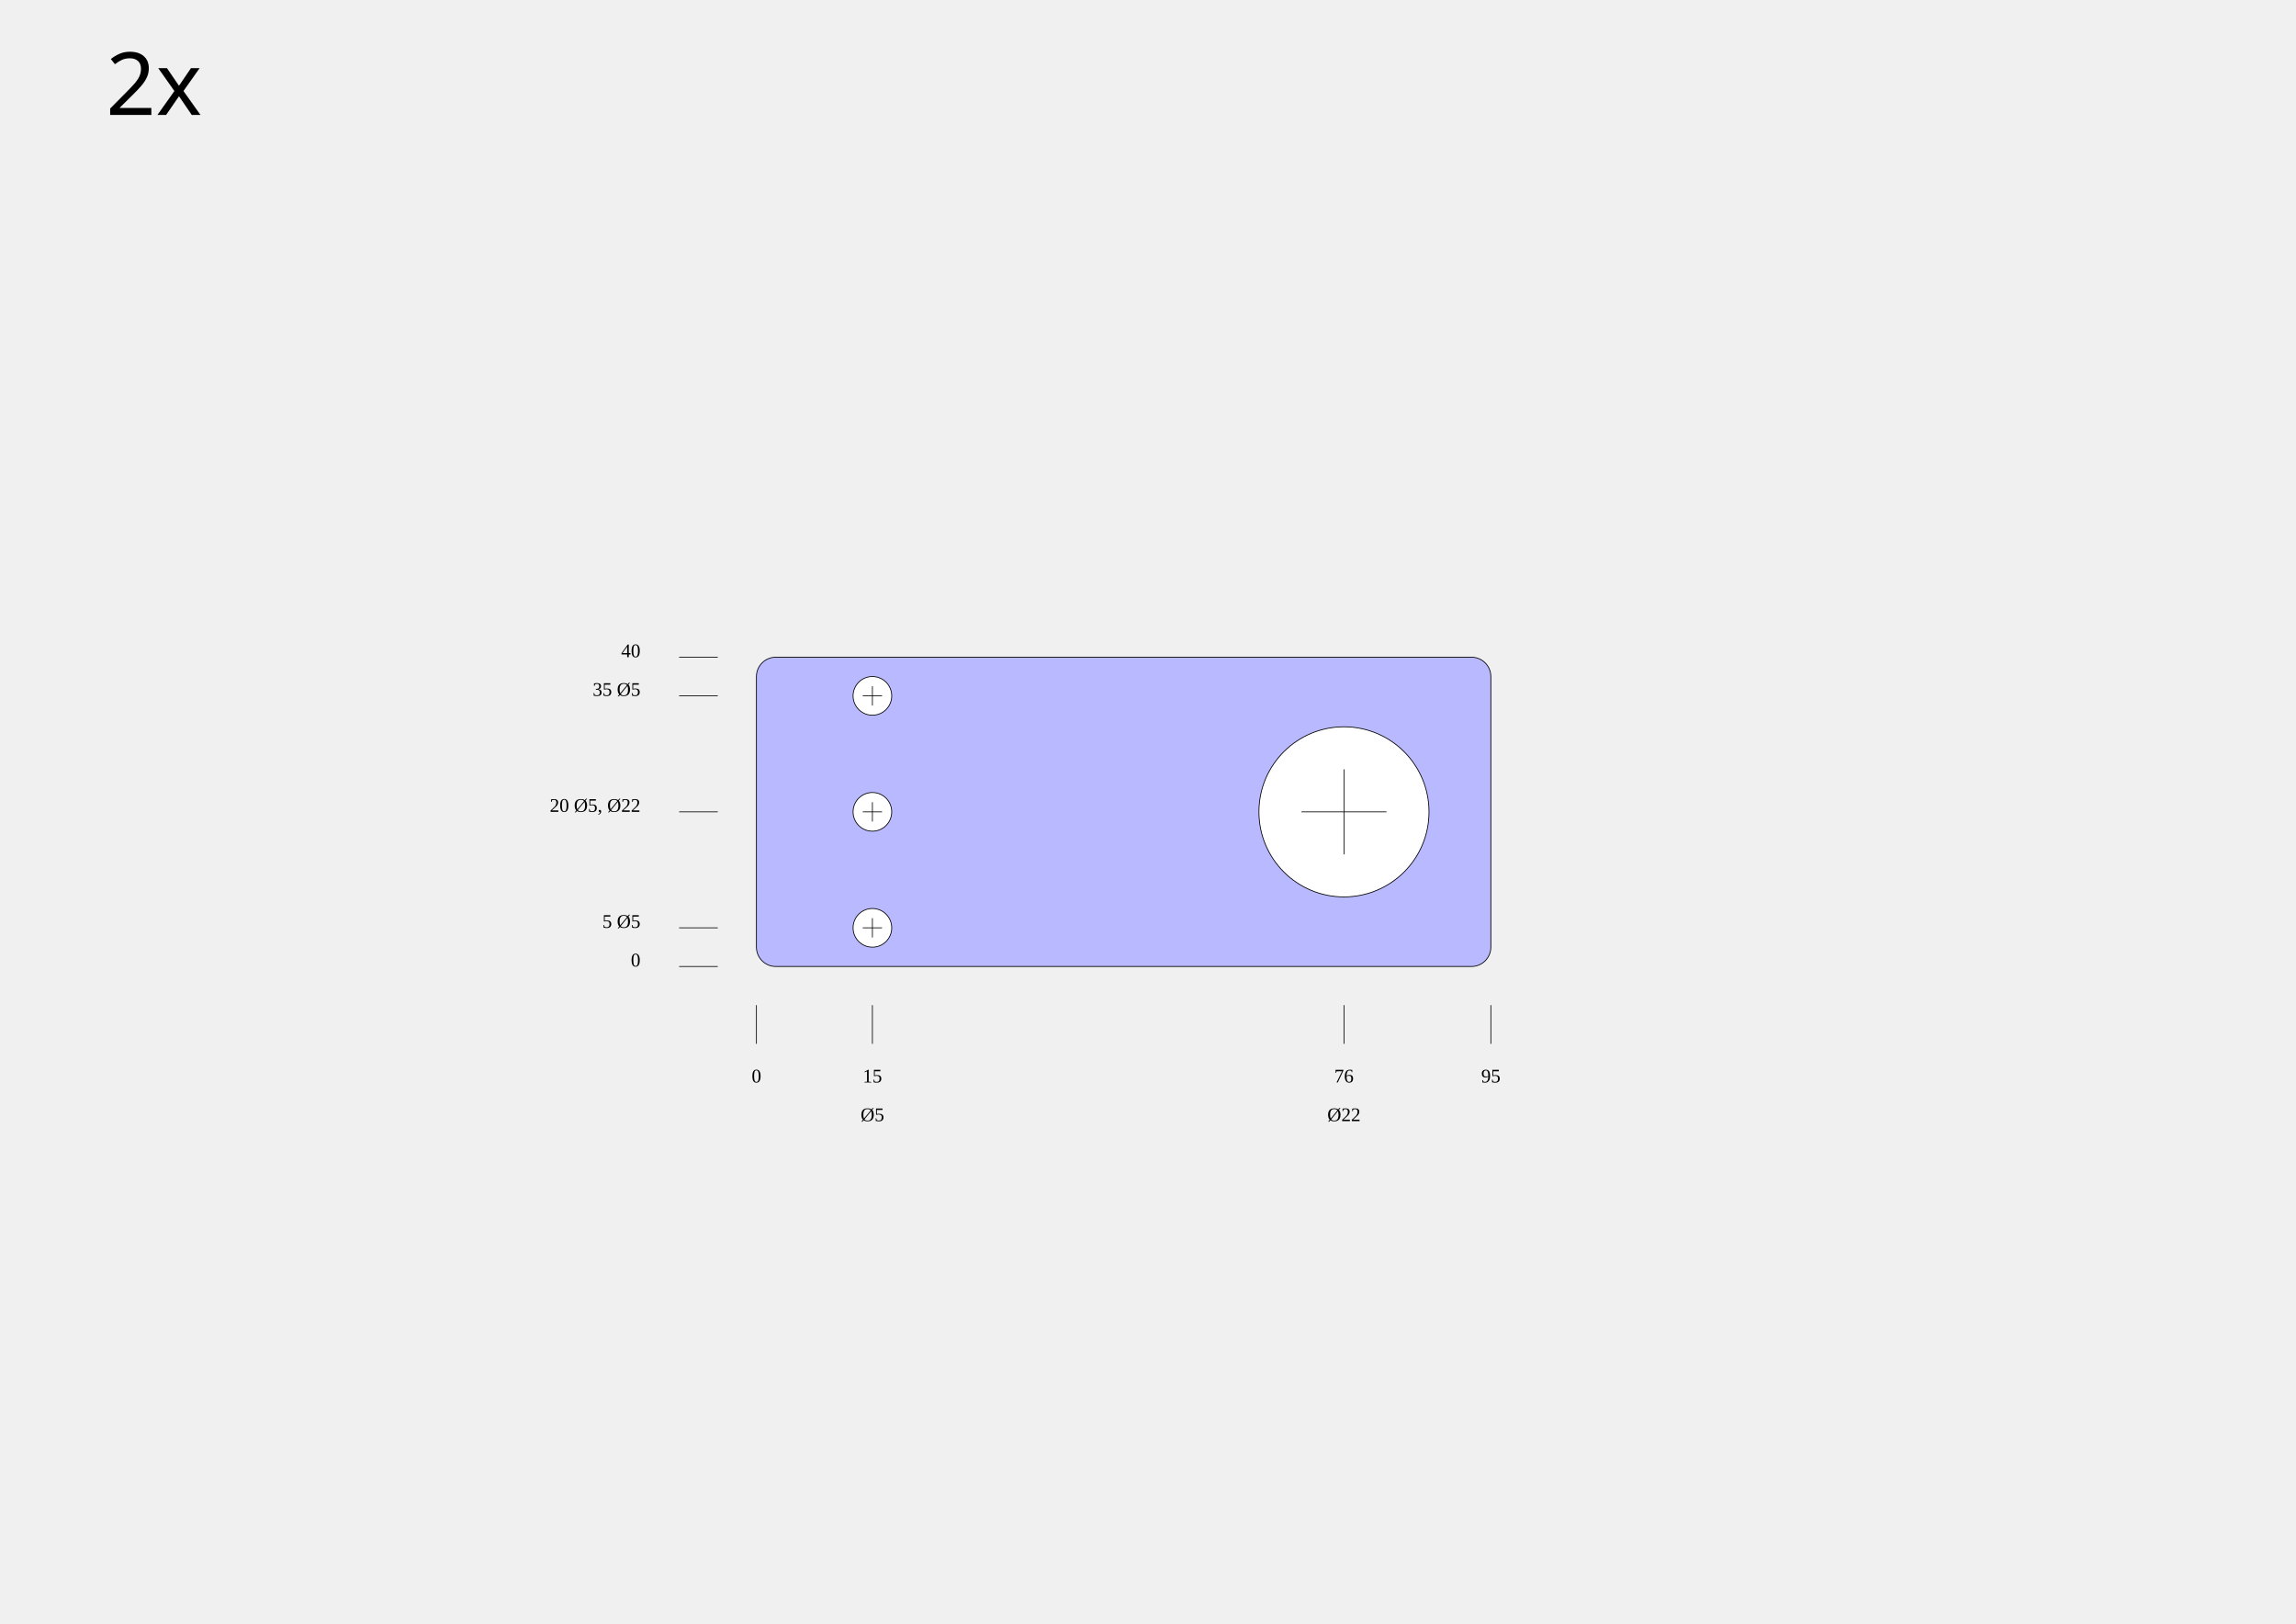
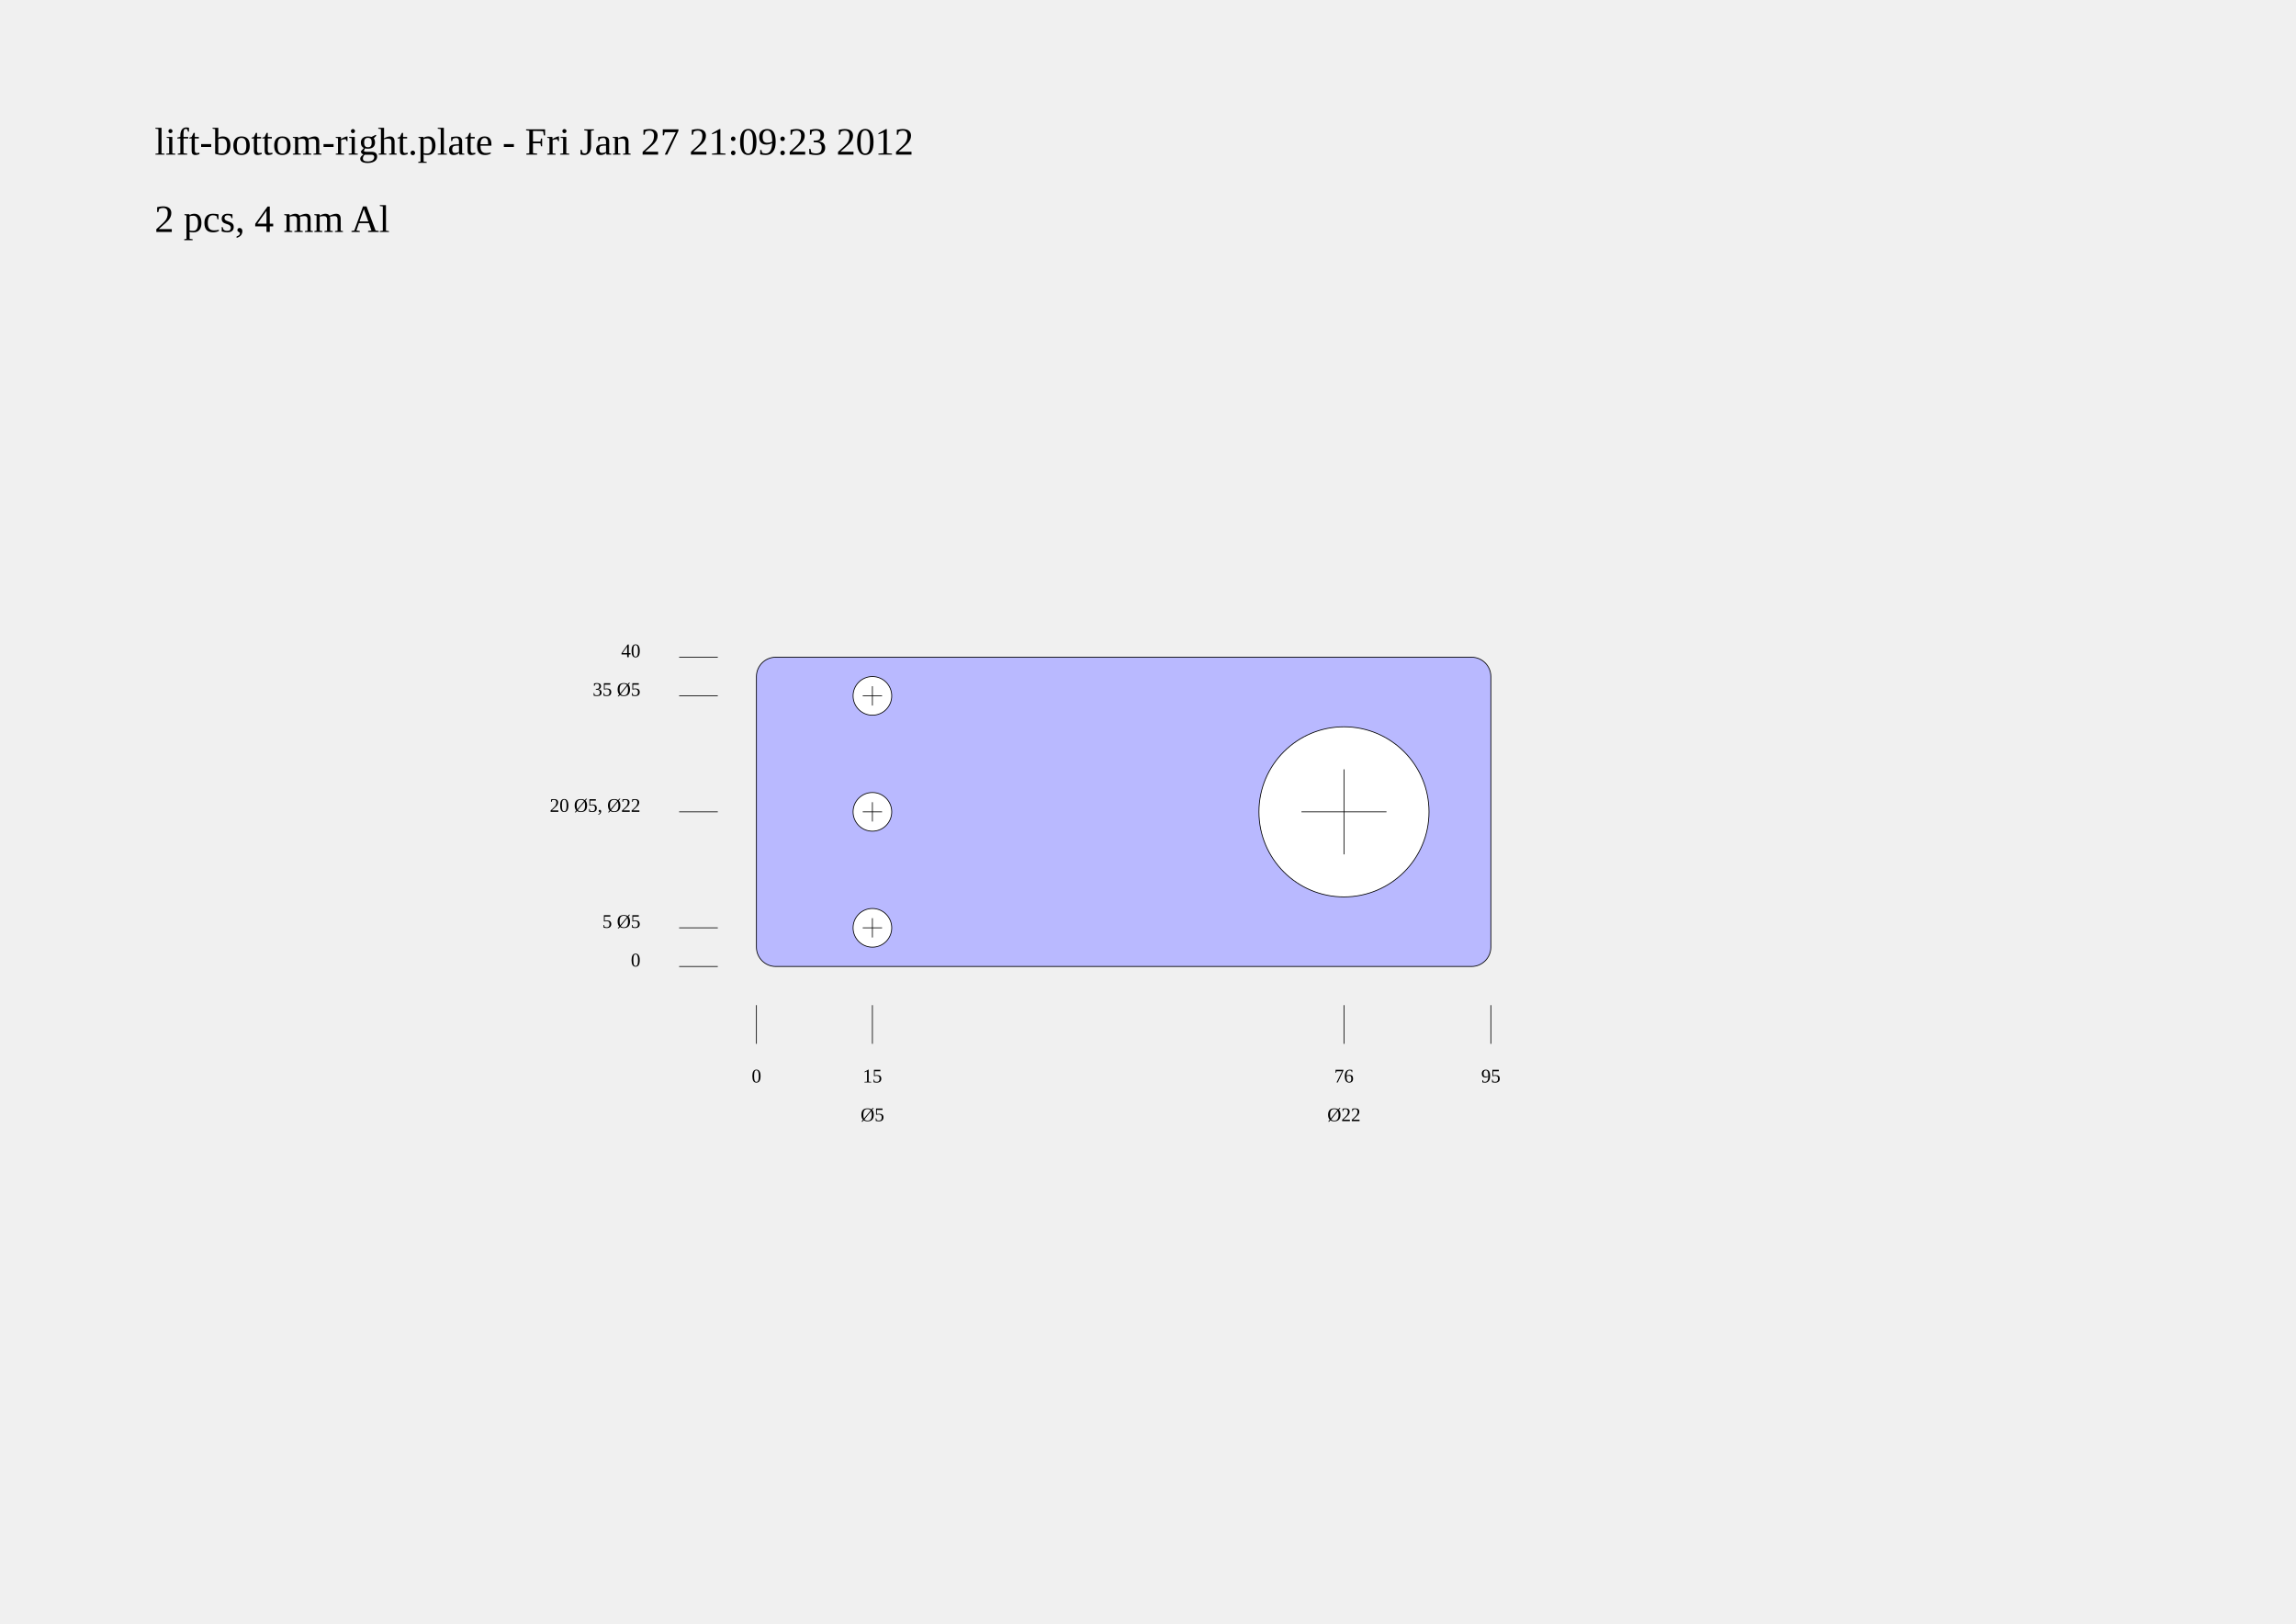
<svg xmlns="http://www.w3.org/2000/svg" width="1052.362" height="744.094" id="svg2" version="1.1">
  <defs id="defs4" />
  <g id="layer1">
    <rect style="fill:#b9b9ff;fill-opacity:1;fill-rule:evenodd;stroke:#000000;stroke-width:0.354;stroke-linecap:butt;stroke-linejoin:miter;stroke-miterlimit:4;stroke-opacity:1;stroke-dasharray:none" id="platerect" width="336.614" height="141.732" x="346.713" y="301.181" ry="8.858" rx="8.858" />
-     <text xml:space="preserve" style="font-size:40px;font-style:normal;font-weight:normal;line-height:125%;letter-spacing:0px;word-spacing:0px;fill:#000000;fill-opacity:1;stroke:none;font-family:Sans" x="48.571" y="52.666" id="text3050">
-       <tspan id="tspan3052" x="48.571" y="52.666">2x</tspan>
-     </text>
  </g>
  <g id="layer2">
-     <circle cx="616.004" cy="372.047" r="38.976" style="fill:#ffffff;fill-opacity:1;stroke:#000000;stroke-width:0.354;" id="circle9" />
-     <circle cx="399.862" cy="318.898" r="8.858" style="fill:#ffffff;fill-opacity:1;stroke:#000000;stroke-width:0.354;" id="circle11" />
-     <circle cx="399.862" cy="372.047" r="8.858" style="fill:#ffffff;fill-opacity:1;stroke:#000000;stroke-width:0.354;" id="circle13" />
-     <circle cx="399.862" cy="425.197" r="8.858" style="fill:#ffffff;fill-opacity:1;stroke:#000000;stroke-width:0.354;" id="circle15" />
+     <circle cx="616.004" cy="372.047" r="38.976" style="fill:#ffffff;fill-opacity:1;stroke:#000000;stroke-width:0.354;" />
+     <circle cx="399.862" cy="318.898" r="8.858" style="fill:#ffffff;fill-opacity:1;stroke:#000000;stroke-width:0.354;" />
+     <circle cx="399.862" cy="372.047" r="8.858" style="fill:#ffffff;fill-opacity:1;stroke:#000000;stroke-width:0.354;" />
+     <circle cx="399.862" cy="425.197" r="8.858" style="fill:#ffffff;fill-opacity:1;stroke:#000000;stroke-width:0.354;" />
  </g>
  <g id="layer3">
-     <line x1="596.516" y1="372.047" x2="635.492" y2="372.047" style="stroke:rgb(0,0,0);stroke-width:0.345" id="line18" />
-     <line x1="616.004" y1="352.559" x2="616.004" y2="391.535" style="stroke:rgb(0,0,0);stroke-width:0.345" id="line20" />
-     <line x1="395.433" y1="318.898" x2="404.291" y2="318.898" style="stroke:rgb(0,0,0);stroke-width:0.345" id="line22" />
-     <line x1="399.862" y1="314.469" x2="399.862" y2="323.327" style="stroke:rgb(0,0,0);stroke-width:0.345" id="line24" />
-     <line x1="395.433" y1="372.047" x2="404.291" y2="372.047" style="stroke:rgb(0,0,0);stroke-width:0.345" id="line26" />
-     <line x1="399.862" y1="367.618" x2="399.862" y2="376.476" style="stroke:rgb(0,0,0);stroke-width:0.345" id="line28" />
-     <line x1="395.433" y1="425.197" x2="404.291" y2="425.197" style="stroke:rgb(0,0,0);stroke-width:0.345" id="line30" />
-     <line x1="399.862" y1="420.768" x2="399.862" y2="429.626" style="stroke:rgb(0,0,0);stroke-width:0.345" id="line32" />
+     <line x1="596.516" y1="372.047" x2="635.492" y2="372.047" style="stroke:rgb(0,0,0);stroke-width:0.345" />
+     <line x1="616.004" y1="352.559" x2="616.004" y2="391.535" style="stroke:rgb(0,0,0);stroke-width:0.345" />
+     <line x1="395.433" y1="318.898" x2="404.291" y2="318.898" style="stroke:rgb(0,0,0);stroke-width:0.345" />
+     <line x1="399.862" y1="314.469" x2="399.862" y2="323.327" style="stroke:rgb(0,0,0);stroke-width:0.345" />
+     <line x1="395.433" y1="372.047" x2="404.291" y2="372.047" style="stroke:rgb(0,0,0);stroke-width:0.345" />
+     <line x1="399.862" y1="367.618" x2="399.862" y2="376.476" style="stroke:rgb(0,0,0);stroke-width:0.345" />
+     <line x1="395.433" y1="425.197" x2="404.291" y2="425.197" style="stroke:rgb(0,0,0);stroke-width:0.345" />
+     <line x1="399.862" y1="420.768" x2="399.862" y2="429.626" style="stroke:rgb(0,0,0);stroke-width:0.345" />
  </g>
  <g id="layer4">
-     <line x1="683.327" y1="460.63" x2="683.327" y2="478.346" style="stroke:rgb(0,0,0);stroke-width:0.345" id="line35" />
-     <text x="683.327" y="496.063" font-size="8.858" text-anchor="middle" id="text37">95</text>
-     <line x1="616.004" y1="460.63" x2="616.004" y2="478.346" style="stroke:rgb(0,0,0);stroke-width:0.345" id="line39" />
-     <text x="616.004" y="496.063" font-size="8.858" text-anchor="middle" id="text41">76</text>
-     <text x="616.004" y="513.78" font-size="8.858" text-anchor="middle" id="text43">Ø22</text>
-     <line x1="399.862" y1="460.63" x2="399.862" y2="478.346" style="stroke:rgb(0,0,0);stroke-width:0.345" id="line45" />
-     <text x="399.862" y="496.063" font-size="8.858" text-anchor="middle" id="text47">15</text>
-     <text x="399.862" y="513.78" font-size="8.858" text-anchor="middle" id="text49">Ø5</text>
-     <line x1="346.713" y1="460.63" x2="346.713" y2="478.346" style="stroke:rgb(0,0,0);stroke-width:0.345" id="line51" />
-     <text x="346.713" y="496.063" font-size="8.858" text-anchor="middle" id="text53">0</text>
-     <line x1="328.996" y1="301.181" x2="311.28" y2="301.181" style="stroke:rgb(0,0,0);stroke-width:0.345" id="line55" />
-     <text x="293.563" y="301.181" font-size="8.858" text-anchor="end" id="text57">40</text>
-     <line x1="328.996" y1="318.898" x2="311.28" y2="318.898" style="stroke:rgb(0,0,0);stroke-width:0.345" id="line59" />
-     <text x="293.563" y="318.898" font-size="8.858" text-anchor="end" id="text61">35 Ø5</text>
-     <line x1="328.996" y1="372.047" x2="311.28" y2="372.047" style="stroke:rgb(0,0,0);stroke-width:0.345" id="line63" />
-     <text x="293.563" y="372.047" font-size="8.858" text-anchor="end" id="text65">20 Ø5, Ø22</text>
-     <line x1="328.996" y1="425.197" x2="311.28" y2="425.197" style="stroke:rgb(0,0,0);stroke-width:0.345" id="line67" />
-     <text x="293.563" y="425.197" font-size="8.858" text-anchor="end" id="text69">5 Ø5</text>
-     <line x1="328.996" y1="442.913" x2="311.28" y2="442.913" style="stroke:rgb(0,0,0);stroke-width:0.345" id="line71" />
-     <text x="293.563" y="442.913" font-size="8.858" text-anchor="end" id="text73">0</text>
+     <line x1="683.327" y1="460.63" x2="683.327" y2="478.346" style="stroke:rgb(0,0,0);stroke-width:0.345" />
+     <text x="683.327" y="496.063" font-size="8.858" text-anchor="middle">95</text>
+     <line x1="616.004" y1="460.63" x2="616.004" y2="478.346" style="stroke:rgb(0,0,0);stroke-width:0.345" />
+     <text x="616.004" y="496.063" font-size="8.858" text-anchor="middle">76</text>
+     <text x="616.004" y="513.78" font-size="8.858" text-anchor="middle">Ø22</text>
+     <line x1="399.862" y1="460.63" x2="399.862" y2="478.346" style="stroke:rgb(0,0,0);stroke-width:0.345" />
+     <text x="399.862" y="496.063" font-size="8.858" text-anchor="middle">15</text>
+     <text x="399.862" y="513.78" font-size="8.858" text-anchor="middle">Ø5</text>
+     <line x1="346.713" y1="460.63" x2="346.713" y2="478.346" style="stroke:rgb(0,0,0);stroke-width:0.345" />
+     <text x="346.713" y="496.063" font-size="8.858" text-anchor="middle">0</text>
+     <line x1="328.996" y1="301.181" x2="311.28" y2="301.181" style="stroke:rgb(0,0,0);stroke-width:0.345" />
+     <text x="293.563" y="301.181" font-size="8.858" text-anchor="end">40</text>
+     <line x1="328.996" y1="318.898" x2="311.28" y2="318.898" style="stroke:rgb(0,0,0);stroke-width:0.345" />
+     <text x="293.563" y="318.898" font-size="8.858" text-anchor="end">35 Ø5</text>
+     <line x1="328.996" y1="372.047" x2="311.28" y2="372.047" style="stroke:rgb(0,0,0);stroke-width:0.345" />
+     <text x="293.563" y="372.047" font-size="8.858" text-anchor="end">20 Ø5, Ø22</text>
+     <line x1="328.996" y1="425.197" x2="311.28" y2="425.197" style="stroke:rgb(0,0,0);stroke-width:0.345" />
+     <text x="293.563" y="425.197" font-size="8.858" text-anchor="end">5 Ø5</text>
+     <line x1="328.996" y1="442.913" x2="311.28" y2="442.913" style="stroke:rgb(0,0,0);stroke-width:0.345" />
+     <text x="293.563" y="442.913" font-size="8.858" text-anchor="end">0</text>
+   </g>
+   <g id="layer5">
+     <text x="70.866" y="106.299" font-size="17.717" text-anchor="start">2 pcs, 4 mm Al</text>
+     <text x="70.866" y="70.866" font-size="17.717" text-anchor="start">lift-bottom-right.plate - Fri Jan 27 21:09:23 2012</text>
  </g>
</svg>
